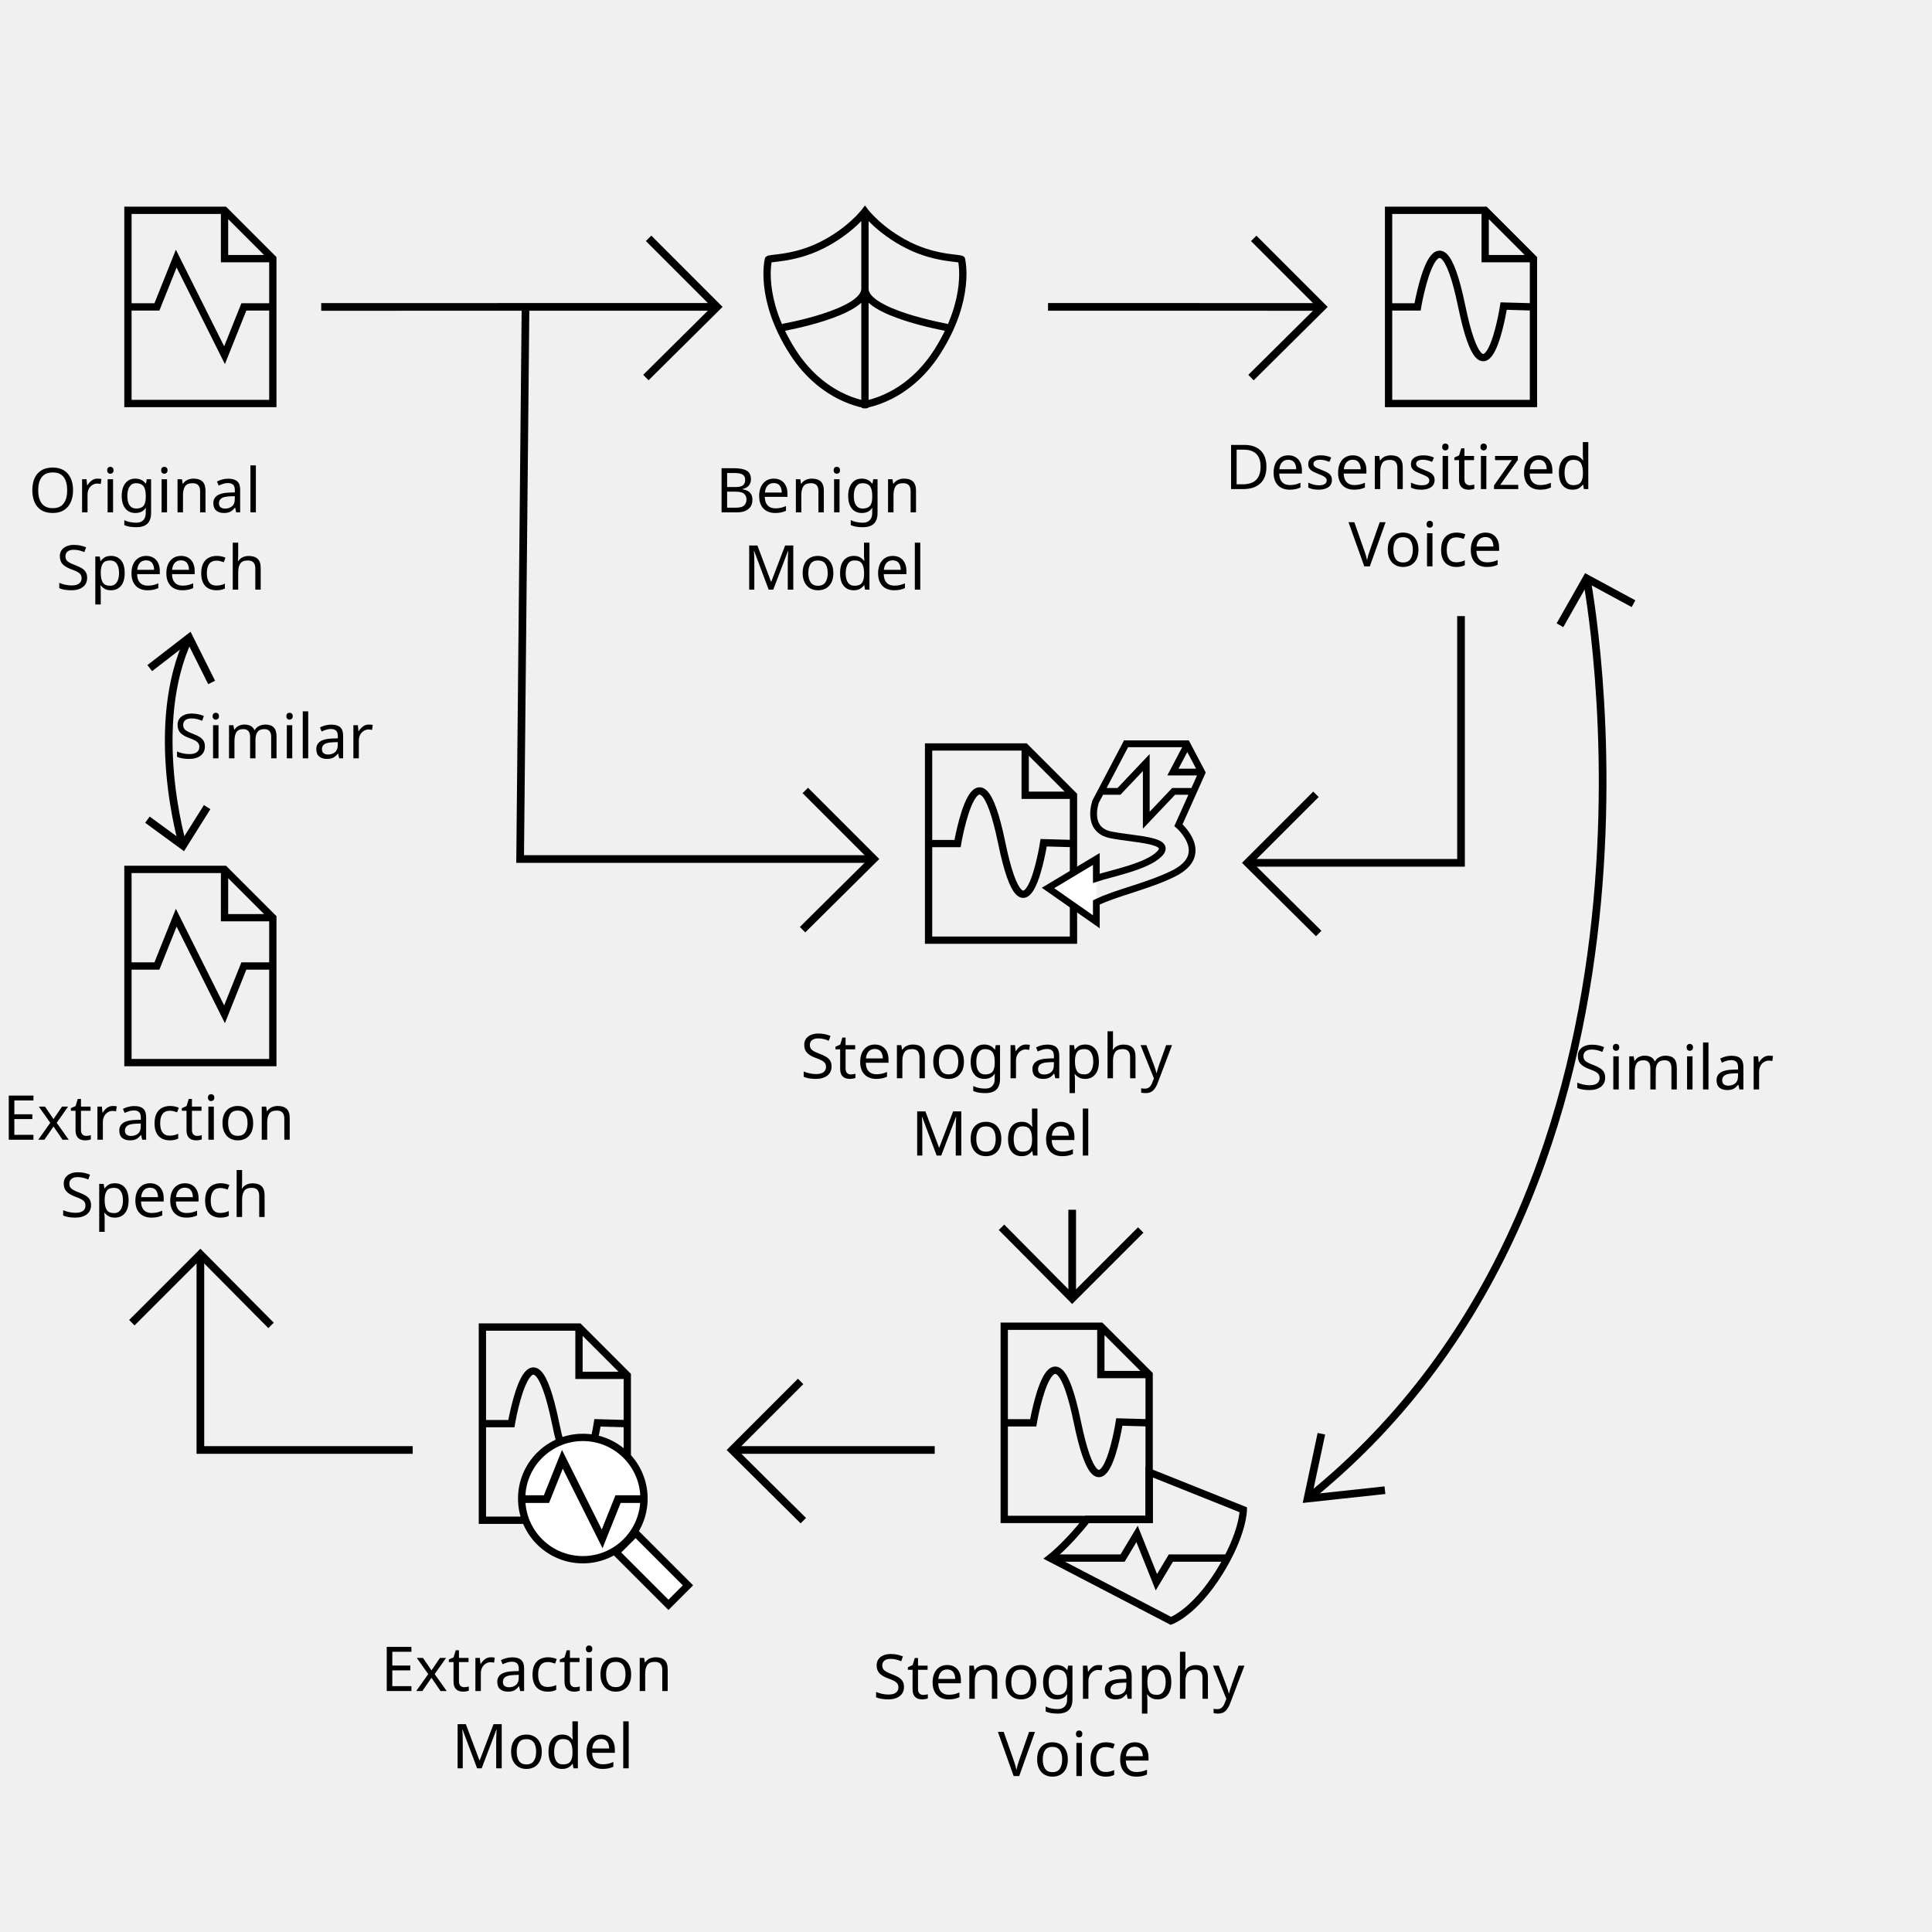
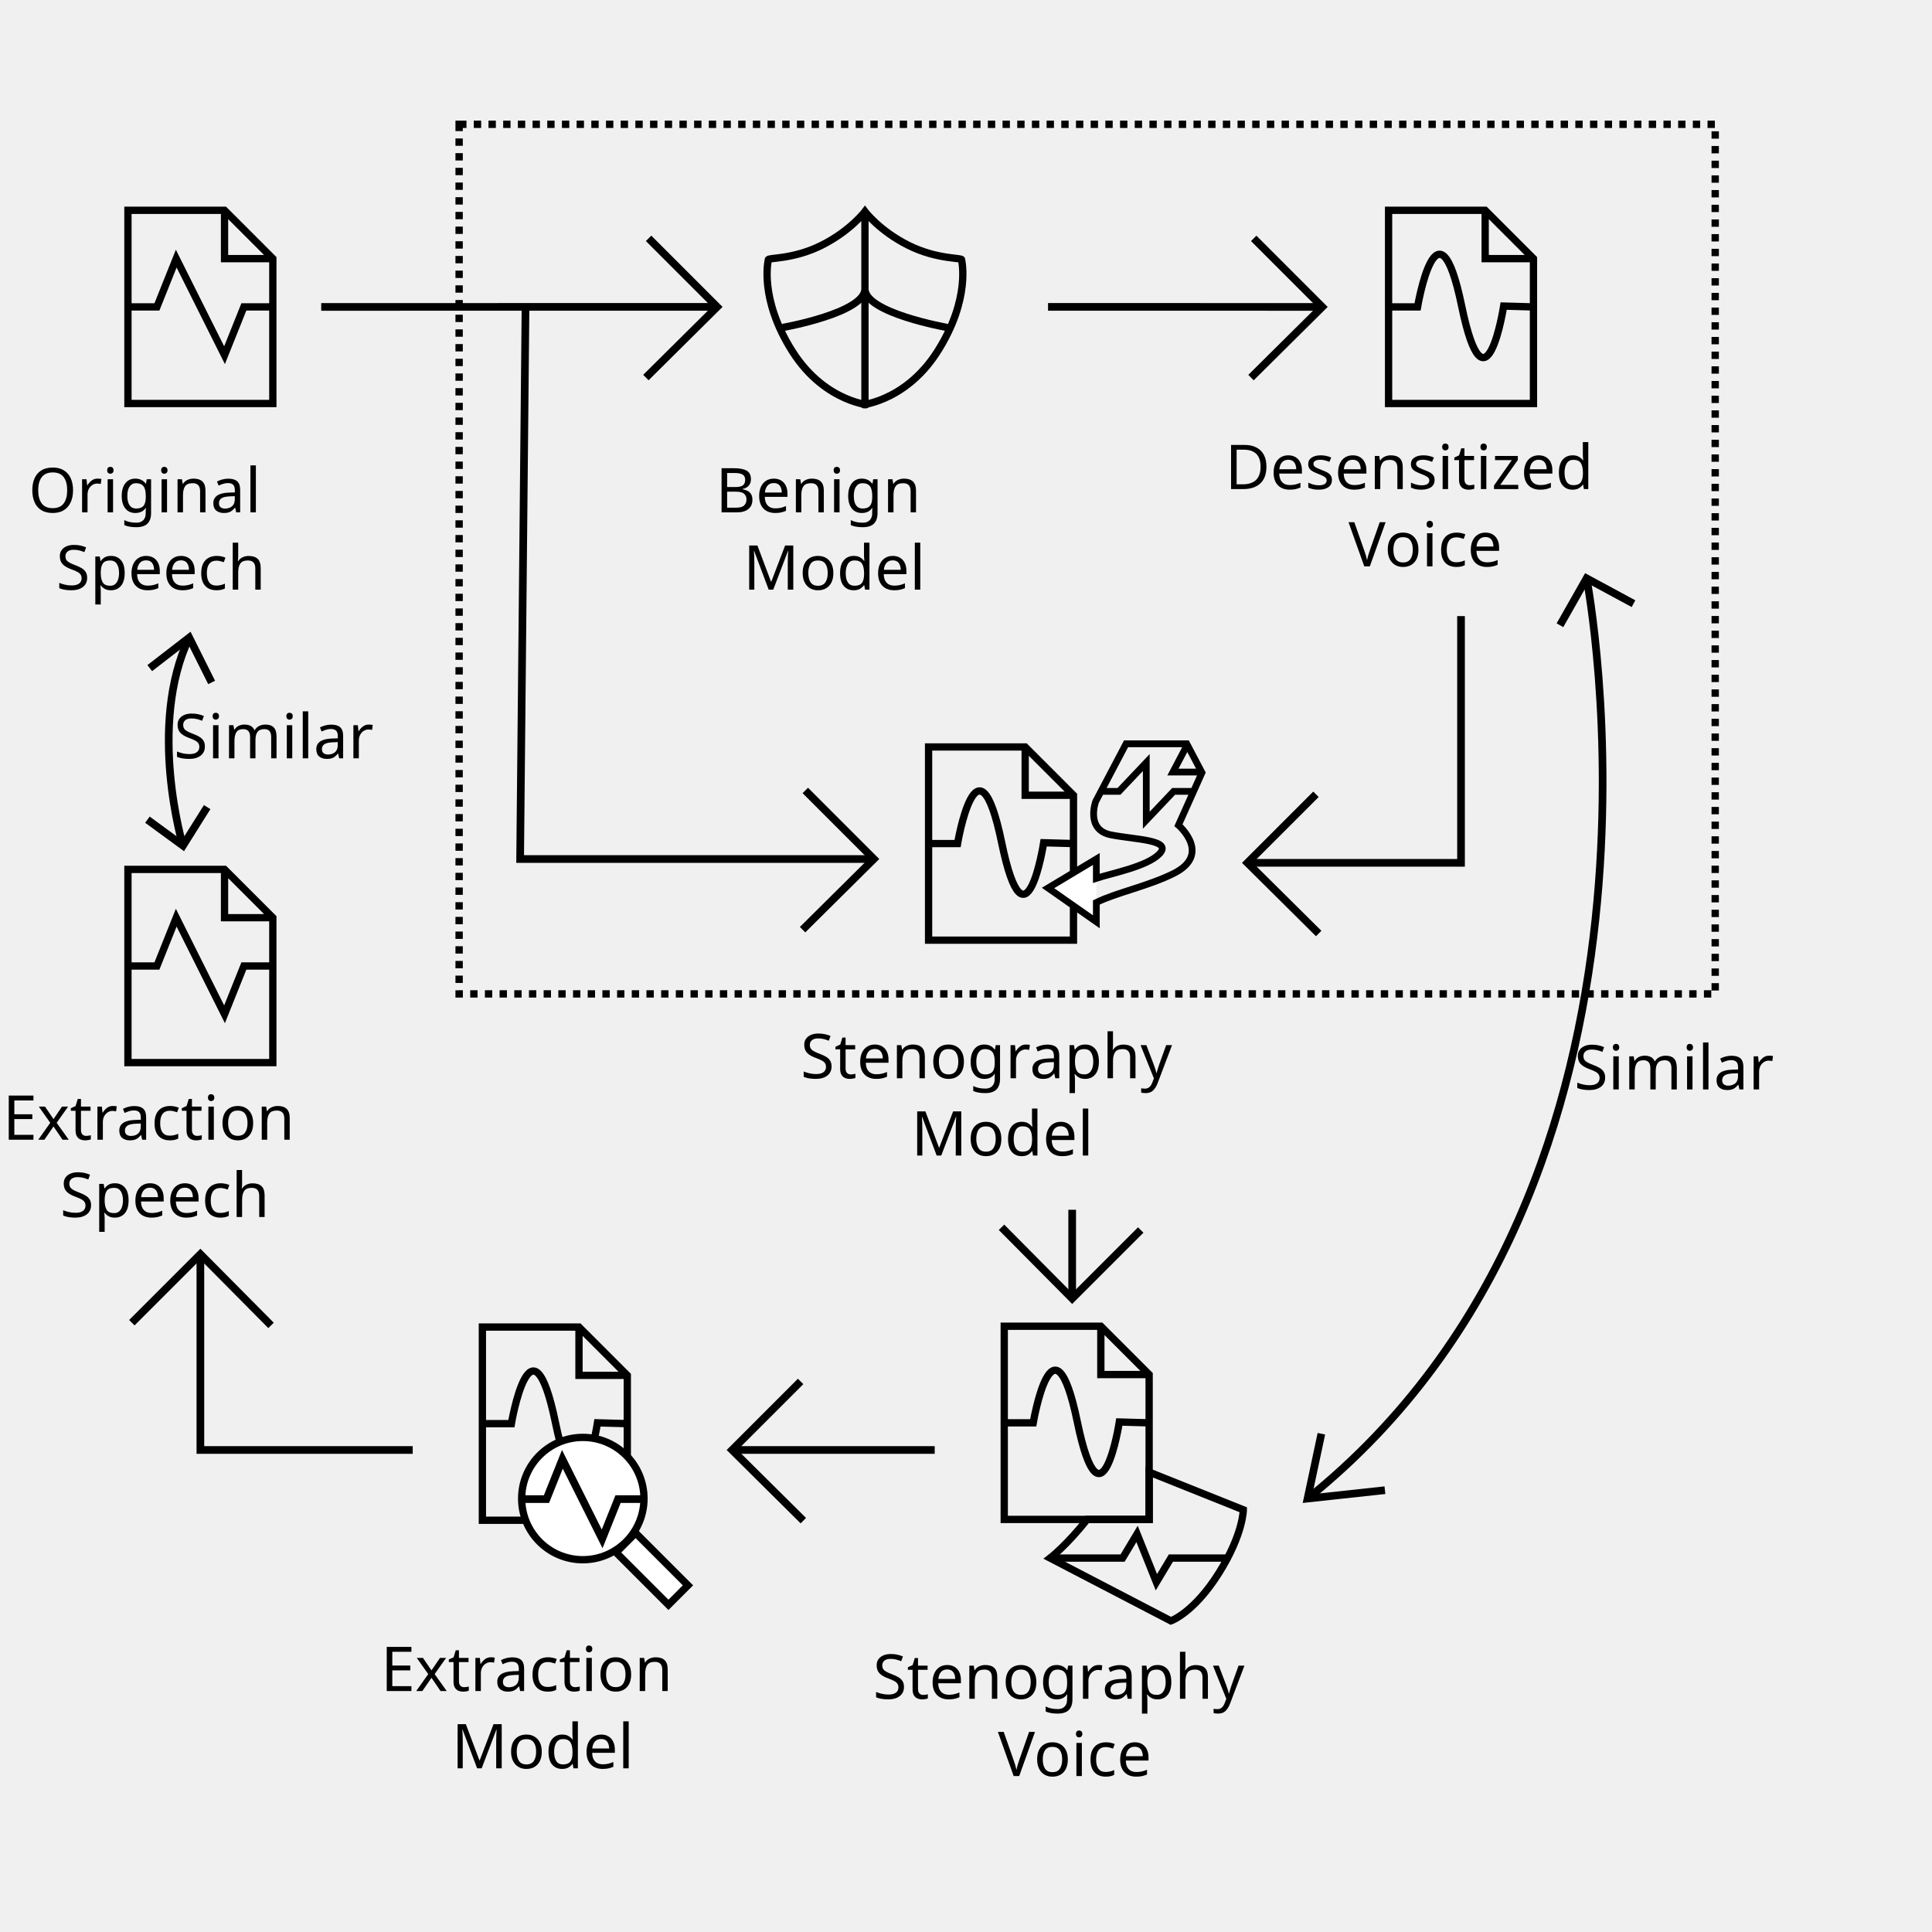
<svg xmlns="http://www.w3.org/2000/svg" width="2000px" height="2000px" viewBox="0 0 2000 2000" version="1.1" id="SVGRoot" xml:space="preserve">
  <defs id="defs534" />
  <g id="layer1">
    <text xml:space="preserve" style="font-weight:500;font-size:64px;font-family:'Noto Sans';-inkscape-font-specification:'Noto Sans Medium';fill:#000000;fill-opacity:1;stroke:none;stroke-width:7.937;stroke-opacity:1" x="1774.545" y="1127.78" id="text4276-60-8-5">
      <tspan x="1774.545" y="1127.78" style="font-size:64px;text-align:center;text-anchor:middle" id="tspan4502-1">Similar</tspan>
    </text>
    <text xml:space="preserve" style="font-weight:500;font-size:64px;font-family:'Noto Sans';-inkscape-font-specification:'Noto Sans Medium';fill:#000000;fill-opacity:1;stroke:none;stroke-width:7.937;stroke-opacity:1" x="325.004" y="784.994" id="text4276-60-8-5-9">
      <tspan x="325.004" y="784.994" style="font-size:64px;text-align:center;text-anchor:middle" id="tspan4502-1-4">Similar</tspan>
    </text>
    <text xml:space="preserve" style="font-weight:500;font-size:64px;font-family:'Noto Sans';-inkscape-font-specification:'Noto Sans Medium';fill:#000000;fill-opacity:1;stroke:none;stroke-width:7.937;stroke-opacity:1" x="1079.231" y="1116.227" id="text4276-6">
      <tspan x="1079.231" y="1116.227" style="font-size:64px;text-align:center;text-anchor:middle" id="tspan4332-6">Stenography</tspan>
      <tspan x="1079.231" y="1196.227" style="font-size:64px;text-align:center;text-anchor:middle" id="tspan4460">Model</tspan>
    </text>
    <text xml:space="preserve" style="font-weight:500;font-size:64px;font-family:'Noto Sans';-inkscape-font-specification:'Noto Sans Medium';fill:#000000;fill-opacity:1;stroke:none;stroke-width:7.937;stroke-opacity:1" x="1154.195" y="1758.544" id="text4276-4">
      <tspan x="1154.195" y="1758.544" style="font-size:64px;text-align:center;text-anchor:middle" id="tspan4332-9">Stenography</tspan>
      <tspan x="1154.195" y="1838.544" style="font-size:64px;text-align:center;text-anchor:middle" id="tspan4464">Voice</tspan>
    </text>
    <text xml:space="preserve" style="font-weight:500;font-size:64px;font-family:'Noto Sans';-inkscape-font-specification:'Noto Sans Medium';fill:#000000;fill-opacity:1;stroke:none;stroke-width:7.937;stroke-opacity:1" x="603.49" y="1750.544" id="text4276-60">
      <tspan x="603.49" y="1750.544" style="font-size:64px;text-align:center;text-anchor:middle" id="tspan4332-67">Extraction</tspan>
      <tspan x="603.49" y="1830.544" style="font-size:64px;text-align:center;text-anchor:middle" id="tspan4468">Model</tspan>
    </text>
    <text xml:space="preserve" style="font-weight:500;font-size:64px;font-family:'Noto Sans';-inkscape-font-specification:'Noto Sans Medium';fill:#000000;fill-opacity:1;stroke:none;stroke-width:7.937;stroke-opacity:1" x="212.208" y="1179.843" id="text4276-60-8">
      <tspan x="212.208" y="1179.843" style="font-size:64px;text-align:center;text-anchor:middle" id="tspan4332-67-0">Extraction</tspan>
      <tspan x="212.208" y="1259.843" style="font-size:64px;text-align:center;text-anchor:middle" id="tspan4502">Speech</tspan>
    </text>
    <text xml:space="preserve" style="font-weight:500;font-size:64px;font-family:'Noto Sans';-inkscape-font-specification:'Noto Sans Medium';fill:#000000;fill-opacity:1;stroke:none;stroke-width:7.937;stroke-opacity:1" x="905.331" y="530.407" id="text4276-9">
      <tspan x="905.331" y="530.407" style="font-size:64px;text-align:center;text-anchor:middle" id="tspan4332-4">Benign</tspan>
      <tspan x="905.331" y="610.407" style="font-size:64px;text-align:center;text-anchor:middle" id="tspan4452">Model</tspan>
    </text>
    <text xml:space="preserve" style="font-weight:500;font-size:64px;font-family:'Noto Sans';-inkscape-font-specification:'Noto Sans Medium';fill:#000000;fill-opacity:1;stroke:none;stroke-width:7.937;stroke-opacity:1" x="1517.152" y="506.278" id="text4276-95">
      <tspan x="1517.152" y="506.278" style="font-size:64px;text-align:center;text-anchor:middle" id="tspan4332-0">Desensitized</tspan>
      <tspan x="1517.152" y="586.278" style="font-size:64px;text-align:center;text-anchor:middle" id="tspan4456">Voice</tspan>
    </text>
    <path style="fill:none;stroke:#000000;stroke-width:7.937;stroke-opacity:1" d="m 828.8,1430.059 -70.957,70.957 73.763,73.156" id="path4133-5" />
    <path style="fill:none;stroke:#000000;stroke-width:7.937;stroke-opacity:1" d="m 136.479,1369.258 70.957,-70.957 73.156,73.763" id="path4133-8" />
    <path style="fill:none;stroke:#000000;stroke-width:7.937;stroke-opacity:1" d="m 1180.879,1273.297 -70.957,70.957 -73.156,-73.763" id="path4133-30" />
    <path style="fill:none;stroke:#000000;stroke-width:7.937;stroke-opacity:1" d="m 833.638,818.278 70.957,70.957 -73.763,73.156" id="path4133-4" />
    <path style="fill:none;stroke:#000000;stroke-width:7.937;stroke-opacity:1" d="m 1362.295,822.246 -70.957,70.957 73.763,73.156" id="path4133-47" />
    <path id="path3172-6" style="fill:none;stroke:#000000;stroke-width:7.559;stroke-dasharray:none;stroke-opacity:1" d="m 980.39,338.976 c 0,0 -85,-15 -85,-40 m -85,40 c 0,0 85,-15 85,-40 m 0,-75 v 195 m 0,-200 c 0,0 -15,20 -45,35 -30,15 -56.496,12.632 -55,15 0,0 -10,40 25,95 35,55 85,55 75,55 -10,0 40,-6e-5 75,-55 35,-55 25,-95 25,-95 1.496,-2.368 -25,-2e-5 -55,-15 -30,-15 -45,-35 -45,-35 z" />
    <g id="g6515" transform="translate(-370.0785,459.2349)">
      <path id="path2915-2" style="fill:none;fill-opacity:1;stroke:#000000;stroke-width:7.559;stroke-opacity:1" d="m 1331.339,414.025 h 30 c 0,0 20.631,-121.996 45.676,-0.865 24.811,120 43.459,0 43.459,0 l 30.865,0.865 m 0,-50 h -50 v -50 m -100,0 v 200 h 150 v -150 l -50,-50 z" />
      <g id="g6509">
        <path style="fill:#ffffff;fill-opacity:1;stroke:none;stroke-width:7;stroke-dasharray:none;stroke-opacity:1" d="m 1505,430 -50,30 50,35 z" id="path6498" />
        <path id="path6496" style="fill:none;fill-opacity:1;stroke:#000000;stroke-width:7;stroke-dasharray:none;stroke-opacity:1" d="m 1535.77,310.741 -31.436,59.715 c 0,0 -10.737,29.263 15.666,34.544 25,5 65,5 50,20 -12.982,12.982 -50,20 -65,25 v -20 l -50,30 50,35 v -20 c 20,-10 53.923,-16.962 80,-30 40,-20 5,-50 5,-50 l 24.36,-54.401 -15.717,-29.857 z M 1509.553,360 h 18.862 l 28.293,-29.857 v 59.715 L 1585,360 h 18.862 m 11.856,-20 h -31.436 L 1600,310.143" />
      </g>
    </g>
    <g id="g6529" transform="translate(562.0834,1057.915)">
      <path id="path2915-0" style="fill:none;fill-opacity:1;stroke:#000000;stroke-width:7.559;stroke-opacity:1" d="m 477.5,415 h 30 c 0,0 20.631,-121.996 45.676,-0.865 24.811,120 43.459,0 43.459,0 L 627.5,415 m 0,-50 h -50 v -50 m -100,0 v 200 h 150 V 365 l -50,-50 z" />
      <path id="path2890" style="fill:none;stroke:#000000;stroke-width:7.559;stroke-dasharray:none;stroke-opacity:1" d="m 627.5,466 v 49 H 563.244 C 542.669,541.254 525,555 525,555 l 125,65 c 0,0 23.901,-8.241 50,-50 25,-40 25,-65 25,-65 z" />
      <path style="fill:none;stroke:#000000;stroke-width:7.559;stroke-dasharray:none;stroke-opacity:1" d="m 525,555 h 75 l 15,-25 20,50 15,-25 h 60" id="path3005" />
    </g>
    <g id="g1906" transform="translate(-621.4955,1052.9)">
      <path id="path2915-1" style="fill:none;fill-opacity:1;stroke:#000000;stroke-width:7.559;stroke-opacity:1" d="m 1120.865,420.865 h 30 c 0,0 20.631,-121.996 45.676,-0.865 24.811,120 43.459,0 43.459,0 l 30.865,0.865 m 0,-50 h -50 v -50 m -100,0 v 200 h 150 v -150 l -50,-50 z" />
      <circle style="fill:#ffffff;fill-opacity:1;stroke:#000000;stroke-width:7.559;stroke-dasharray:none;stroke-opacity:1" id="path1040" cx="1224.832" cy="498.406" r="63.312" />
      <rect style="fill:#ffffff;fill-opacity:1;stroke:#000000;stroke-width:7.559;stroke-dasharray:none;stroke-opacity:1" id="rect1042" width="76.641" height="28.562" x="1282.352" y="-527.1" transform="rotate(45)" />
      <path style="fill:none;fill-opacity:1;stroke:#000000;stroke-width:7.937;stroke-dasharray:none;stroke-opacity:1" d="m 1162.5,498.962 h 24.7 l 16.467,-41.167 41.167,82.333 16.467,-41.167 h 24.7" id="path2911-5" />
    </g>
    <path style="fill:none;stroke:#000000;stroke-width:7.937;stroke-opacity:1" d="m 332.525,317.719 409.849,-0.039" id="path4019" />
    <path style="fill:none;stroke:#000000;stroke-width:7.937;stroke-opacity:1" d="M 904.595,889.235 H 538.444 l 5.57,-571.516" id="path4021" />
    <path style="fill:none;stroke:#000000;stroke-width:7.937;stroke-opacity:1" d="m 1084.921,317.68 283.877,0.039" id="path4023" />
    <path style="fill:none;stroke:#000000;stroke-width:7.937;stroke-opacity:1" d="m 1291.338,893.203 221.109,0 V 637.778" id="path4027" />
    <path style="fill:none;stroke:#000000;stroke-width:7.937;stroke-opacity:1" d="m 1109.921,1252.347 v 91.907" id="path4031" />
    <path style="fill:none;stroke:#000000;stroke-width:7.937;stroke-opacity:1" d="M 967.607,1501.017 H 757.843" id="path4033" />
    <path style="fill:none;stroke:#000000;stroke-width:7.937;stroke-opacity:1" d="m 207.436,1298.301 v 202.716 l 219.799,0" id="path4035" />
    <path style="fill:none;stroke:#000000;stroke-width:7.937;stroke-opacity:1" d="m 671.417,246.723 70.957,70.957 -73.763,73.156" id="path4133" />
    <path style="fill:none;stroke:#000000;stroke-width:7.937;stroke-opacity:1" d="m 1297.841,246.762 70.957,70.957 -73.763,73.156" id="path4133-3" />
    <text xml:space="preserve" style="font-weight:500;font-size:64px;font-family:'Noto Sans';-inkscape-font-specification:'Noto Sans Medium';fill:#000000;fill-opacity:1;stroke:none;stroke-width:7.937;stroke-opacity:1" x="208.172" y="530.407" id="text4276">
      <tspan x="208.172" y="530.407" style="font-size:64px;text-align:center;text-anchor:middle" id="tspan4328">Original</tspan>
      <tspan x="208.172" y="610.407" style="font-size:64px;text-align:center;text-anchor:middle" id="tspan4332">Speech</tspan>
    </text>
    <path style="fill:none;fill-opacity:1;stroke:#000000;stroke-width:7.937;stroke-opacity:1" d="m 195.882,660.059 c -43.633,90.979 -6.498,215.378 -6.498,215.378" id="path4506" />
    <path style="fill:none;fill-opacity:1;stroke:#000000;stroke-width:7.937;stroke-opacity:1" d="m 155.035,691.623 40.847,-31.564 23.209,46.418" id="path4508" />
    <path style="fill:none;fill-opacity:1;stroke:#000000;stroke-width:7.937;stroke-opacity:1" d="m 152.608,848.514 36.776,26.922 25.066,-39.919" id="path4510" />
    <path style="fill:none;fill-opacity:1;stroke:#000000;stroke-width:7.937;stroke-opacity:1" d="m 1353.588,1551.306 c 409.621,-329.007 288.835,-952.629 288.835,-952.629" id="path4512" />
    <path style="fill:none;fill-opacity:1;stroke:#000000;stroke-width:7.937;stroke-opacity:1" d="m 1614.853,647.254 27.571,-48.577 48.577,26.258" id="path4514" />
    <path style="fill:none;fill-opacity:1;stroke:#000000;stroke-width:7.937;stroke-opacity:1" d="m 1367.896,1484.215 -14.308,67.092 80.086,-8.662" id="path4516" />
+     <rect style="fill:none;stroke:#000000;stroke-width:7.602;stroke-dasharray:7.602, 7.602;stroke-dashoffset:0;stroke-opacity:1" id="rect225" width="1300.293" height="900.203" x="475.287" y="128.684" />
  </g>
  <path id="path2911" style="fill:none;fill-opacity:1;stroke:#000000;stroke-width:7.559;stroke-opacity:1" d="m 132.436,317.719 h 30 l 20,-50 50,100 20,-50 h 30 m 0,-50 h -50 v -50 m -100,0 v 200 h 150 v -150 l -50,-50 z" />
  <path id="path2911-3" style="fill:none;fill-opacity:1;stroke:#000000;stroke-width:7.559;stroke-opacity:1" d="m 132.436,1000 h 30 l 20,-50 50,100 20,-50 h 30 m 0,-50 h -50 v -50 m -100,0 v 200 h 150 V 950 l -50,-50 z" />
  <path id="path2915" style="fill:none;fill-opacity:1;stroke:#000000;stroke-width:7.559;stroke-opacity:1" d="m 1437.448,317.719 h 30 c 0,0 20.631,-121.996 45.676,-0.865 24.811,120 43.459,0 43.459,0 l 30.865,0.865 m 0,-50 h -50 v -50 m -100,0 v 200 h 150 v -150 l -50,-50 z" />
</svg>
